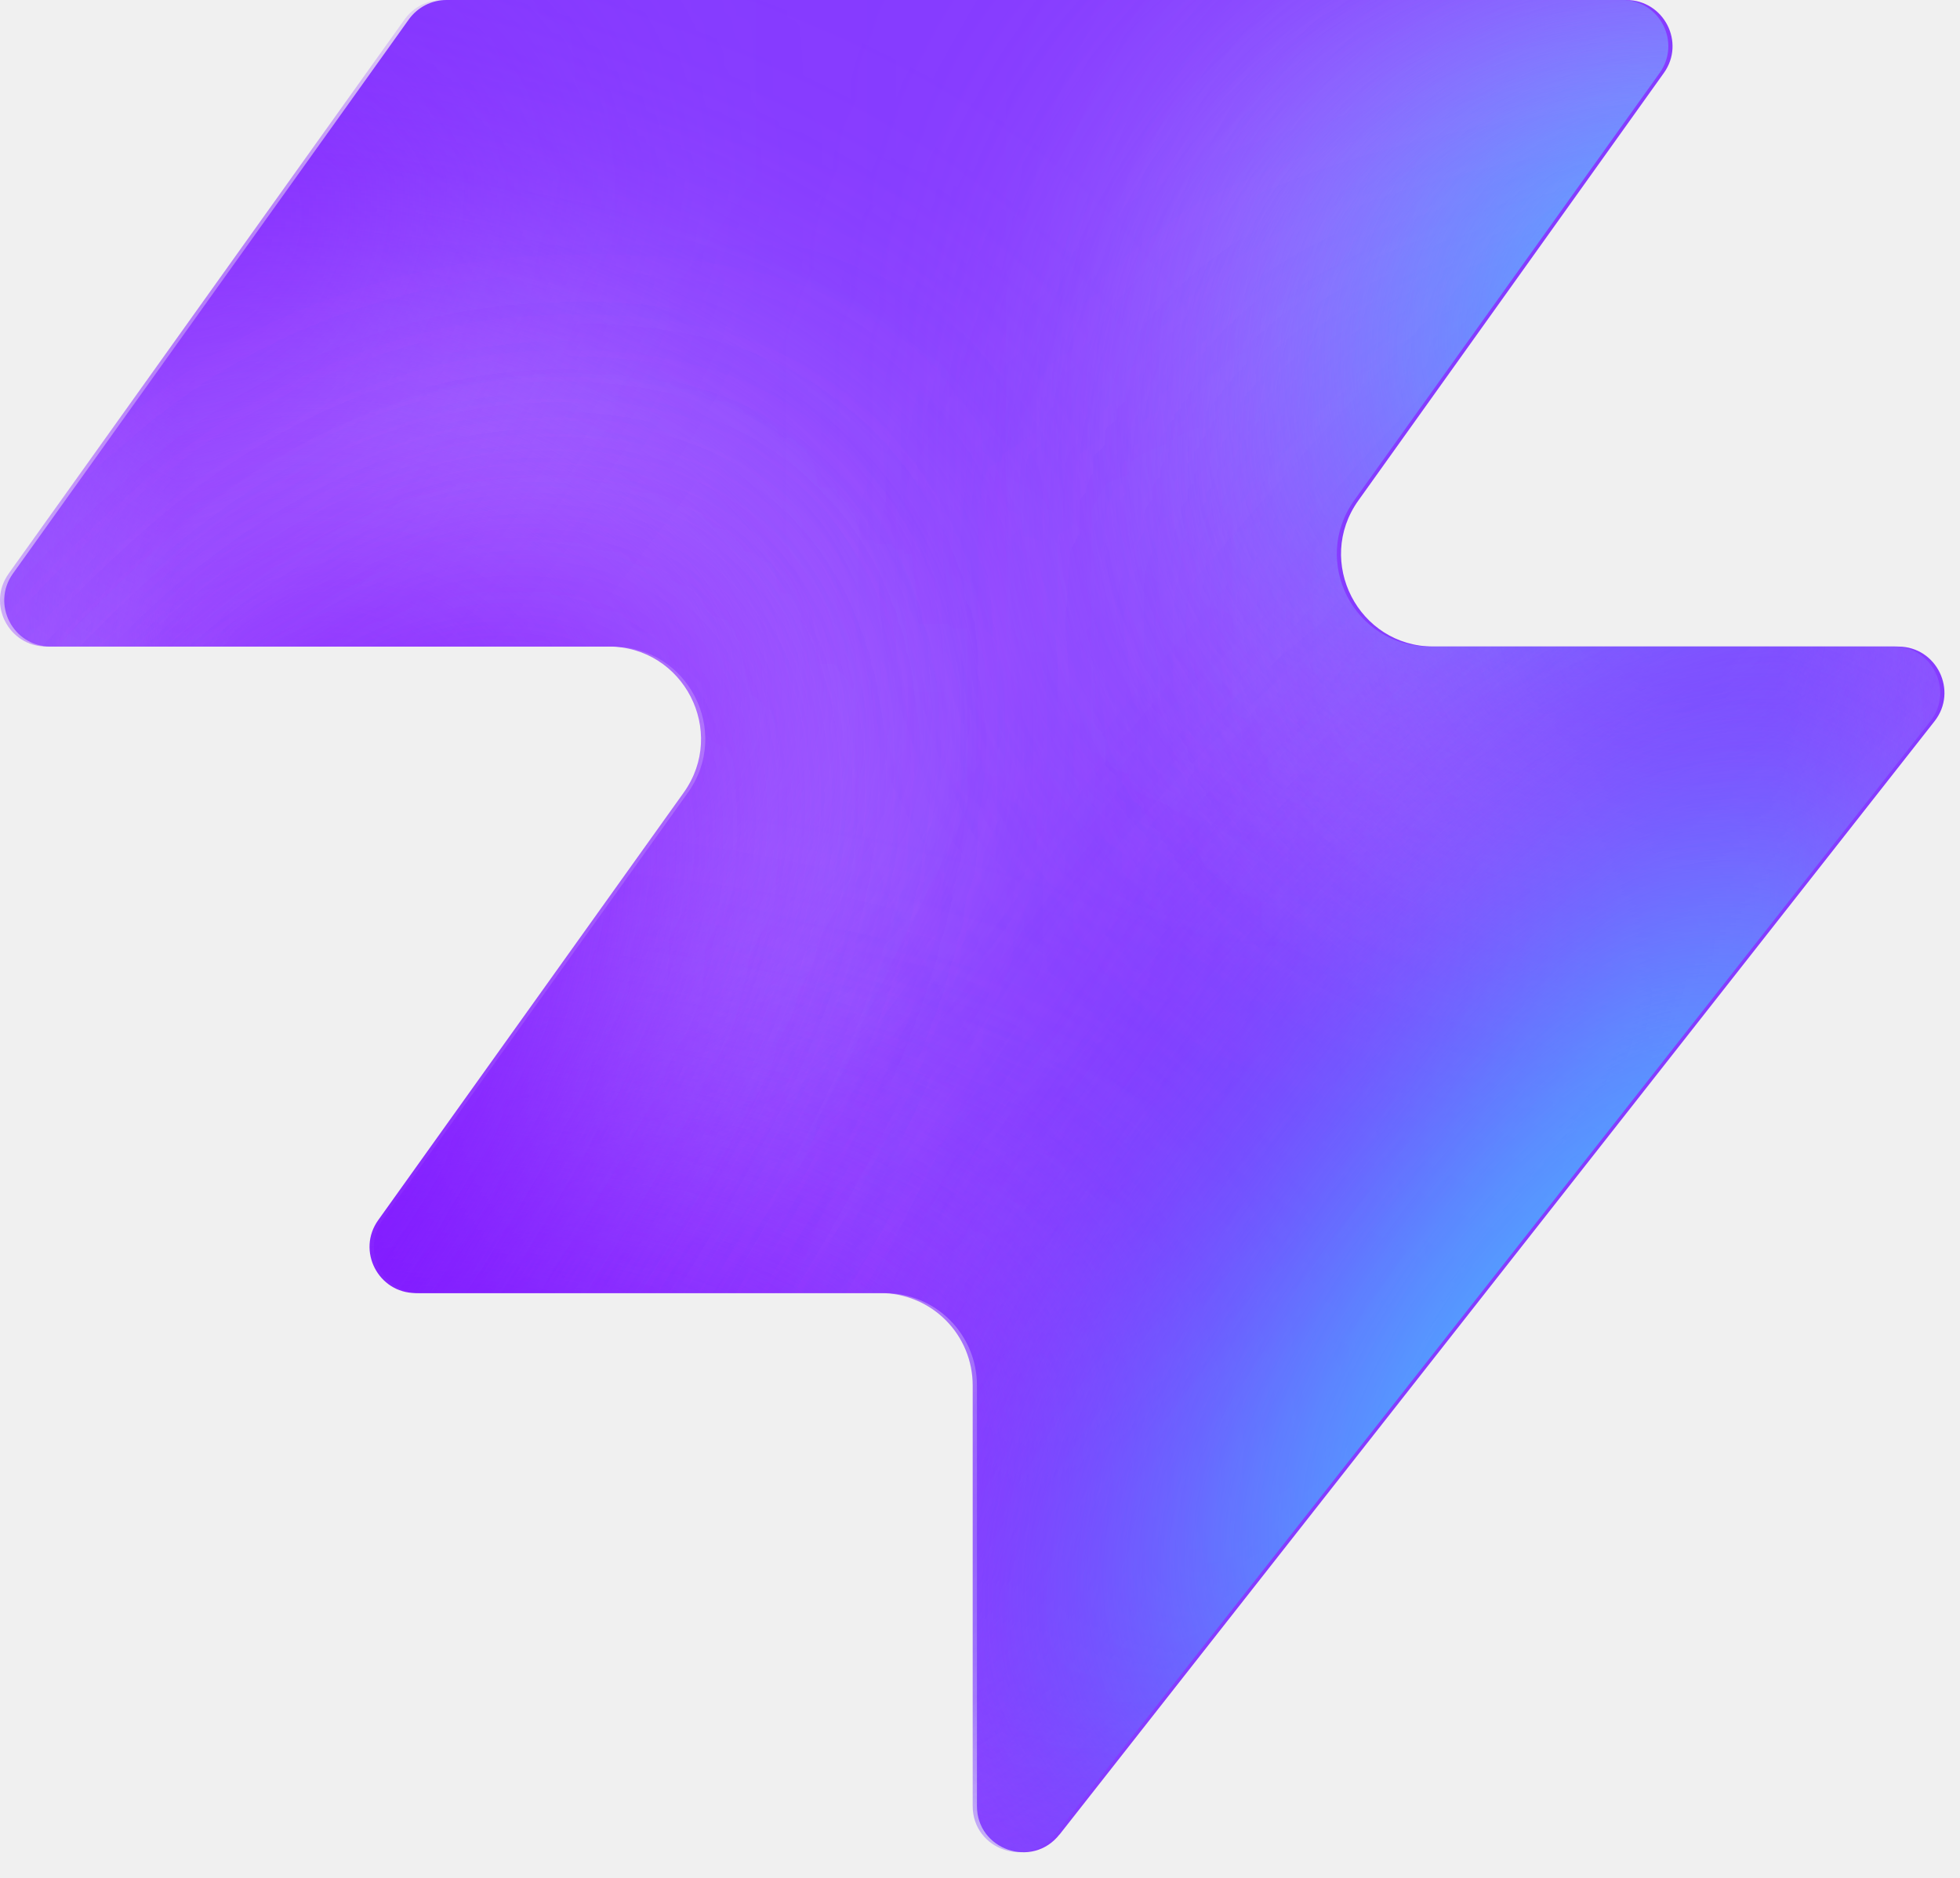
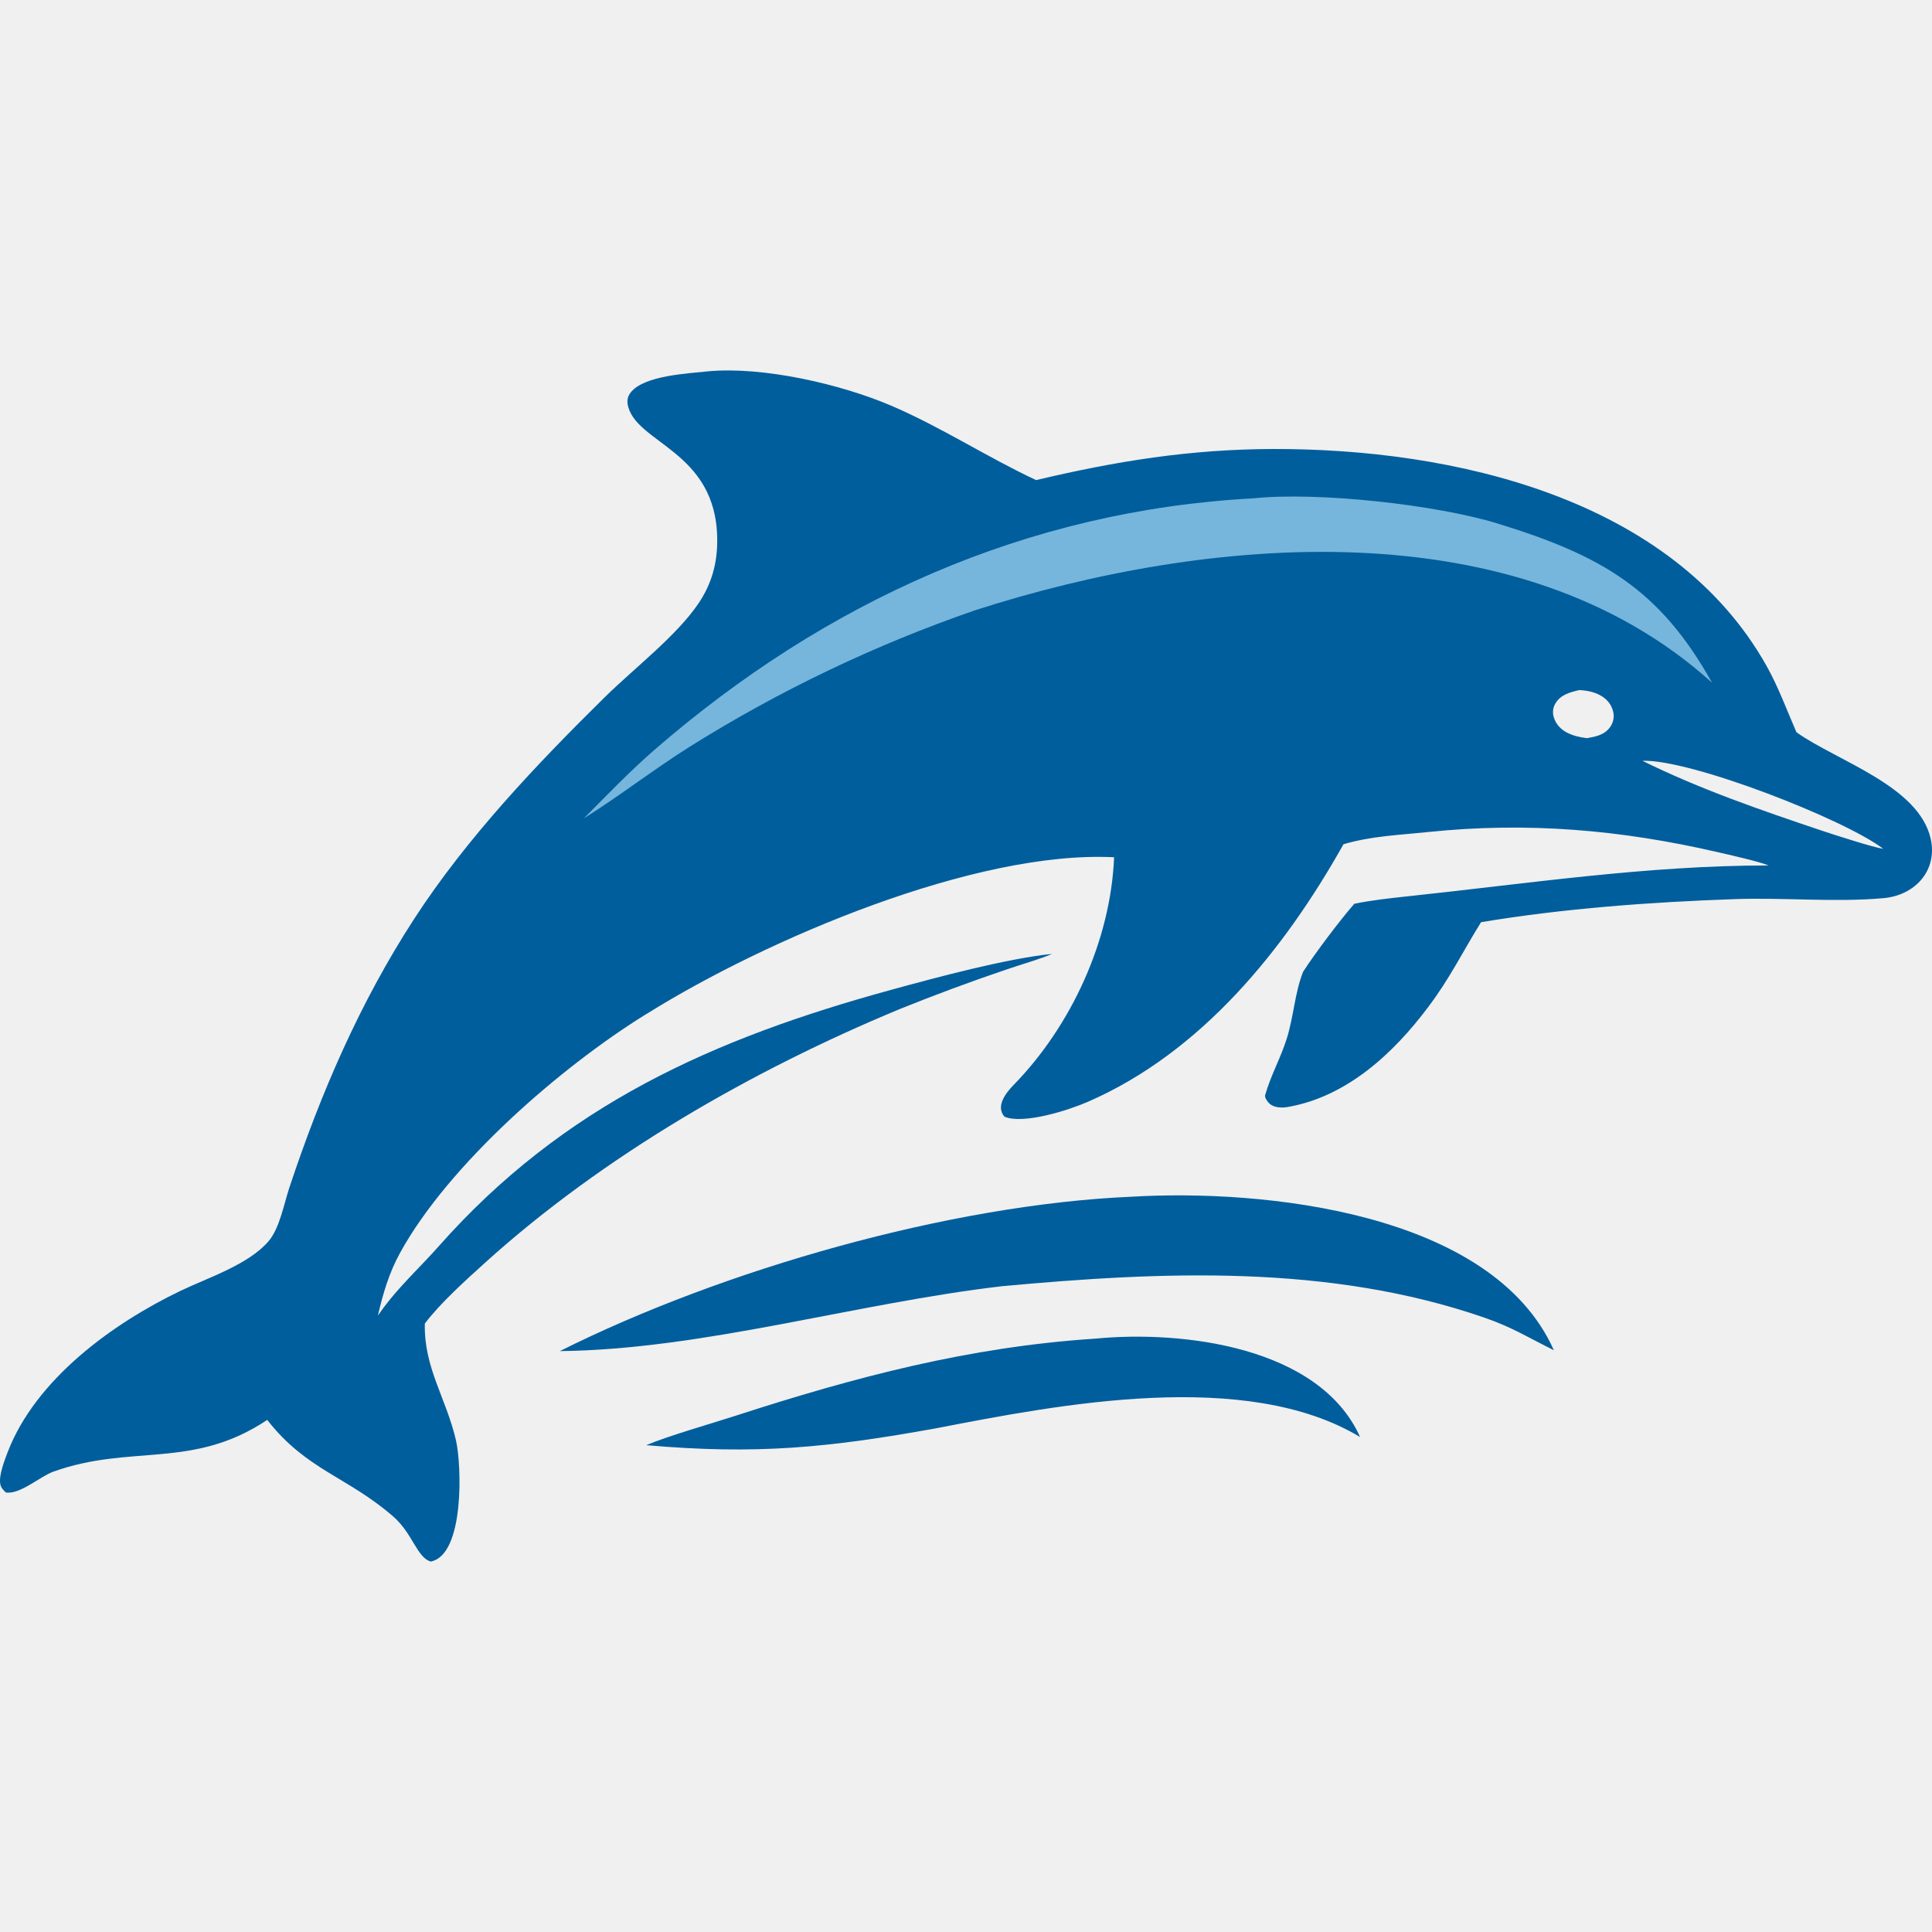
- <svg xmlns="http://www.w3.org/2000/svg" width="48" height="46" fill="none" viewBox="0 0 48 46">
-   <path fill="#863bff" d="M25.946 44.938c-.664.845-2.021.375-2.021-.698V33.937a2.26 2.26 0 0 0-2.262-2.262H10.287c-.92 0-1.456-1.04-.92-1.788l7.48-10.471c1.07-1.497 0-3.578-1.842-3.578H1.237c-.92 0-1.456-1.04-.92-1.788L10.013.474c.214-.297.556-.474.92-.474h28.894c.92 0 1.456 1.04.92 1.788l-7.48 10.471c-1.07 1.498 0 3.579 1.842 3.579h11.377c.943 0 1.473 1.088.89 1.83L25.947 44.94z" style="fill:#863bff;fill:color(display-p3 .525 .23 1);fill-opacity:1" />
-   <mask id="a" width="48" height="46" x="0" y="0" maskUnits="userSpaceOnUse" style="mask-type:alpha">
-     <path fill="#000" d="M25.842 44.938c-.664.844-2.021.375-2.021-.698V33.937a2.26 2.26 0 0 0-2.262-2.262H10.183c-.92 0-1.456-1.04-.92-1.788l7.48-10.471c1.07-1.498 0-3.579-1.842-3.579H1.133c-.92 0-1.456-1.04-.92-1.787L9.91.473c.214-.297.556-.474.92-.474h28.894c.92 0 1.456 1.04.92 1.788l-7.48 10.471c-1.07 1.498 0 3.578 1.842 3.578h11.377c.943 0 1.473 1.088.89 1.832L25.843 44.94z" style="fill:#000;fill-opacity:1" />
-   </mask>
-   <g mask="url(#a)">
-     <g filter="url(#b)">
-       <ellipse cx="5.508" cy="14.704" fill="#ede6ff" rx="5.508" ry="14.704" style="fill:#ede6ff;fill:color(display-p3 .927 .903 1);fill-opacity:1" transform="matrix(.00324 1 1 -.00324 -4.47 31.516)" />
-     </g>
-     <g filter="url(#c)">
-       <ellipse cx="10.399" cy="29.851" fill="#ede6ff" rx="10.399" ry="29.851" style="fill:#ede6ff;fill:color(display-p3 .927 .903 1);fill-opacity:1" transform="matrix(.00324 1 1 -.00324 -39.328 7.883)" />
-     </g>
-     <g filter="url(#d)">
-       <ellipse cx="5.508" cy="30.487" fill="#7e14ff" rx="5.508" ry="30.487" style="fill:#7e14ff;fill:color(display-p3 .492 .077 1);fill-opacity:1" transform="rotate(89.814 -25.913 -14.639)scale(1 -1)" />
-     </g>
-     <g filter="url(#e)">
-       <ellipse cx="5.508" cy="30.599" fill="#7e14ff" rx="5.508" ry="30.599" style="fill:#7e14ff;fill:color(display-p3 .492 .077 1);fill-opacity:1" transform="rotate(89.814 -32.644 -3.334)scale(1 -1)" />
-     </g>
-     <g filter="url(#f)">
-       <ellipse cx="5.508" cy="30.599" fill="#7e14ff" rx="5.508" ry="30.599" style="fill:#7e14ff;fill:color(display-p3 .492 .077 1);fill-opacity:1" transform="matrix(.00324 1 1 -.00324 -34.34 30.47)" />
-     </g>
-     <g filter="url(#g)">
-       <ellipse cx="14.072" cy="22.078" fill="#ede6ff" rx="14.072" ry="22.078" style="fill:#ede6ff;fill:color(display-p3 .927 .903 1);fill-opacity:1" transform="rotate(93.35 24.506 48.493)scale(-1 1)" />
-     </g>
-     <g filter="url(#h)">
-       <ellipse cx="3.47" cy="21.501" fill="#7e14ff" rx="3.47" ry="21.501" style="fill:#7e14ff;fill:color(display-p3 .492 .077 1);fill-opacity:1" transform="rotate(89.009 28.708 47.59)scale(-1 1)" />
-     </g>
-     <g filter="url(#i)">
-       <ellipse cx="3.47" cy="21.501" fill="#7e14ff" rx="3.47" ry="21.501" style="fill:#7e14ff;fill:color(display-p3 .492 .077 1);fill-opacity:1" transform="rotate(89.009 28.708 47.59)scale(-1 1)" />
-     </g>
-     <g filter="url(#j)">
-       <ellipse cx=".387" cy="8.972" fill="#7e14ff" rx="4.407" ry="29.108" style="fill:#7e14ff;fill:color(display-p3 .492 .077 1);fill-opacity:1" transform="rotate(39.51 .387 8.972)" />
-     </g>
-     <g filter="url(#k)">
-       <ellipse cx="47.523" cy="-6.092" fill="#7e14ff" rx="4.407" ry="29.108" style="fill:#7e14ff;fill:color(display-p3 .492 .077 1);fill-opacity:1" transform="rotate(37.892 47.523 -6.092)" />
-     </g>
-     <g filter="url(#l)">
-       <ellipse cx="41.412" cy="6.333" fill="#47bfff" rx="5.971" ry="9.665" style="fill:#47bfff;fill:color(display-p3 .28 .748 1);fill-opacity:1" transform="rotate(37.892 41.412 6.333)" />
-     </g>
-     <g filter="url(#m)">
-       <ellipse cx="-1.879" cy="38.332" fill="#7e14ff" rx="4.407" ry="29.108" style="fill:#7e14ff;fill:color(display-p3 .492 .077 1);fill-opacity:1" transform="rotate(37.892 -1.88 38.332)" />
-     </g>
-     <g filter="url(#n)">
-       <ellipse cx="-1.879" cy="38.332" fill="#7e14ff" rx="4.407" ry="29.108" style="fill:#7e14ff;fill:color(display-p3 .492 .077 1);fill-opacity:1" transform="rotate(37.892 -1.88 38.332)" />
-     </g>
-     <g filter="url(#o)">
-       <ellipse cx="35.651" cy="29.907" fill="#7e14ff" rx="4.407" ry="29.108" style="fill:#7e14ff;fill:color(display-p3 .492 .077 1);fill-opacity:1" transform="rotate(37.892 35.651 29.907)" />
-     </g>
-     <g filter="url(#p)">
-       <ellipse cx="38.418" cy="32.4" fill="#47bfff" rx="5.971" ry="15.297" style="fill:#47bfff;fill:color(display-p3 .28 .748 1);fill-opacity:1" transform="rotate(37.892 38.418 32.4)" />
-     </g>
+ <svg xmlns="http://www.w3.org/2000/svg" width="64" height="64" viewBox="0 0 64 64" fill="none">
+   <g clip-path="url(#clip0_281_160)">
+     <path d="M23.474 12.299C25.294 12.137 27.842 12.723 29.512 13.434C31.15 14.132 32.705 15.148 34.323 15.904C36.975 15.275 39.419 14.881 42.171 14.874C48.099 14.858 55.385 16.472 58.523 22.065C58.914 22.763 59.189 23.524 59.51 24.257C60.843 25.208 63.565 26.028 63.957 27.787C64.189 28.827 63.449 29.659 62.391 29.753C60.769 29.897 59.092 29.726 57.459 29.785C54.692 29.881 51.794 30.093 49.062 30.549C48.46 31.512 48.034 32.404 47.315 33.354C46.164 34.892 44.616 36.331 42.657 36.671C42.469 36.703 42.213 36.697 42.063 36.567C42.001 36.515 41.886 36.367 41.909 36.281C42.087 35.64 42.418 35.064 42.624 34.41C42.858 33.67 42.887 32.902 43.166 32.193C43.56 31.58 44.39 30.48 44.864 29.938C45.419 29.824 46.051 29.753 46.616 29.693C50.584 29.273 54.591 28.665 58.587 28.67C58.262 28.535 57.273 28.314 56.881 28.224C53.675 27.486 50.588 27.221 47.309 27.562C46.384 27.659 45.411 27.695 44.504 27.968C42.548 31.454 39.804 34.86 36.032 36.501C35.394 36.779 33.907 37.253 33.278 36.994C32.971 36.656 33.315 36.209 33.576 35.942C35.48 33.993 36.793 31.158 36.906 28.398C32.298 28.164 25.386 31.119 21.48 33.55C21.448 33.569 21.416 33.588 21.385 33.607C18.571 35.35 14.87 38.566 13.255 41.497C12.888 42.164 12.69 42.845 12.518 43.579C12.643 43.398 12.776 43.221 12.915 43.05C13.398 42.454 14.032 41.851 14.534 41.283C18.666 36.613 23.625 34.404 29.53 32.787C30.999 32.385 33.334 31.754 34.854 31.599C34.438 31.777 33.75 31.973 33.287 32.134C32.11 32.533 30.945 32.967 29.792 33.432C24.914 35.457 19.989 38.285 16.062 41.835C15.419 42.416 14.586 43.167 14.073 43.844C14.038 45.311 14.782 46.312 15.106 47.719C15.291 48.526 15.395 51.503 14.271 51.728C13.812 51.602 13.675 50.802 13.028 50.238C11.511 48.915 10.153 48.704 8.852 47.036C6.375 48.692 4.342 47.825 1.761 48.753C1.332 48.907 0.654 49.52 0.19 49.439C0.103 49.346 0.038 49.297 0.011 49.168C-0.048 48.881 0.15 48.377 0.252 48.109C1.178 45.691 3.731 43.838 5.985 42.758C6.893 42.322 8.23 41.897 8.901 41.111C9.263 40.686 9.409 39.872 9.585 39.343C10.621 36.221 11.92 33.213 13.716 30.445C15.458 27.76 17.771 25.324 20.046 23.084C21.002 22.143 22.411 21.064 23.137 19.991C23.576 19.342 23.764 18.656 23.759 17.876C23.742 14.896 21.006 14.696 20.79 13.38C20.768 13.242 20.806 13.111 20.892 13.002C21.338 12.433 22.792 12.374 23.474 12.299ZM54.407 25.202C56.312 26.144 58.352 26.845 60.364 27.521C60.733 27.645 62.055 28.071 62.386 28.119C61.115 27.145 56.013 25.148 54.407 25.202ZM52.313 22.86C52.012 22.932 51.7 23.008 51.528 23.298C51.446 23.431 51.424 23.592 51.466 23.742C51.608 24.243 52.118 24.399 52.574 24.453C52.875 24.397 53.157 24.347 53.347 24.071C53.445 23.928 53.479 23.75 53.44 23.581C53.319 23.061 52.787 22.878 52.313 22.86Z" fill="#005E9D" />
+     <path d="M41.522 16.508C43.671 16.285 47.588 16.72 49.615 17.344C53.048 18.4 54.976 19.506 56.713 22.615C50.261 16.788 39.953 17.75 32.301 20.216C28.988 21.36 25.816 22.876 22.847 24.736C21.654 25.488 20.464 26.409 19.342 27.108C20.085 26.36 20.896 25.519 21.685 24.835C27.35 19.925 34.002 16.911 41.522 16.508Z" fill="#76B6DC" />
+     <path d="M37.484 39.643C41.822 39.384 49.421 40.135 51.474 44.728C50.633 44.314 50.115 43.975 49.173 43.649C44.023 41.868 38.498 42.118 33.187 42.608C28.361 43.17 23.269 44.708 18.545 44.757C23.929 42.062 31.474 39.9 37.484 39.643Z" fill="#005E9D" />
+     <path d="M36.288 44.344C39.177 44.063 43.711 44.608 45.055 47.604C41.269 45.323 35.084 46.526 31.032 47.31C27.419 47.964 25.04 48.192 21.406 47.873C22.14 47.564 23.569 47.157 24.369 46.898C28.319 45.617 32.117 44.613 36.288 44.344Z" fill="#005E9D" />
  </g>
  <defs>
-     <filter id="b" width="60.045" height="41.654" x="-19.77" y="16.149" color-interpolation-filters="sRGB" filterUnits="userSpaceOnUse">
-       <feFlood flood-opacity="0" result="BackgroundImageFix" />
-       <feBlend in="SourceGraphic" in2="BackgroundImageFix" result="shape" />
-       <feGaussianBlur result="effect1_foregroundBlur_2002_17158" stdDeviation="7.659" />
-     </filter>
-     <filter id="c" width="90.34" height="51.437" x="-54.613" y="-7.533" color-interpolation-filters="sRGB" filterUnits="userSpaceOnUse">
-       <feFlood flood-opacity="0" result="BackgroundImageFix" />
-       <feBlend in="SourceGraphic" in2="BackgroundImageFix" result="shape" />
-       <feGaussianBlur result="effect1_foregroundBlur_2002_17158" stdDeviation="7.659" />
-     </filter>
-     <filter id="d" width="79.355" height="29.4" x="-49.64" y="2.03" color-interpolation-filters="sRGB" filterUnits="userSpaceOnUse">
-       <feFlood flood-opacity="0" result="BackgroundImageFix" />
-       <feBlend in="SourceGraphic" in2="BackgroundImageFix" result="shape" />
-       <feGaussianBlur result="effect1_foregroundBlur_2002_17158" stdDeviation="4.596" />
-     </filter>
-     <filter id="e" width="79.579" height="29.4" x="-45.045" y="20.029" color-interpolation-filters="sRGB" filterUnits="userSpaceOnUse">
-       <feFlood flood-opacity="0" result="BackgroundImageFix" />
-       <feBlend in="SourceGraphic" in2="BackgroundImageFix" result="shape" />
-       <feGaussianBlur result="effect1_foregroundBlur_2002_17158" stdDeviation="4.596" />
-     </filter>
-     <filter id="f" width="79.579" height="29.4" x="-43.513" y="21.178" color-interpolation-filters="sRGB" filterUnits="userSpaceOnUse">
-       <feFlood flood-opacity="0" result="BackgroundImageFix" />
-       <feBlend in="SourceGraphic" in2="BackgroundImageFix" result="shape" />
-       <feGaussianBlur result="effect1_foregroundBlur_2002_17158" stdDeviation="4.596" />
-     </filter>
-     <filter id="g" width="74.749" height="58.852" x="15.756" y="-17.901" color-interpolation-filters="sRGB" filterUnits="userSpaceOnUse">
-       <feFlood flood-opacity="0" result="BackgroundImageFix" />
-       <feBlend in="SourceGraphic" in2="BackgroundImageFix" result="shape" />
-       <feGaussianBlur result="effect1_foregroundBlur_2002_17158" stdDeviation="7.659" />
-     </filter>
-     <filter id="h" width="61.377" height="25.362" x="23.548" y="2.284" color-interpolation-filters="sRGB" filterUnits="userSpaceOnUse">
-       <feFlood flood-opacity="0" result="BackgroundImageFix" />
-       <feBlend in="SourceGraphic" in2="BackgroundImageFix" result="shape" />
-       <feGaussianBlur result="effect1_foregroundBlur_2002_17158" stdDeviation="4.596" />
-     </filter>
-     <filter id="i" width="61.377" height="25.362" x="23.548" y="2.284" color-interpolation-filters="sRGB" filterUnits="userSpaceOnUse">
-       <feFlood flood-opacity="0" result="BackgroundImageFix" />
-       <feBlend in="SourceGraphic" in2="BackgroundImageFix" result="shape" />
-       <feGaussianBlur result="effect1_foregroundBlur_2002_17158" stdDeviation="4.596" />
-     </filter>
-     <filter id="j" width="56.045" height="63.649" x="-27.636" y="-22.853" color-interpolation-filters="sRGB" filterUnits="userSpaceOnUse">
-       <feFlood flood-opacity="0" result="BackgroundImageFix" />
-       <feBlend in="SourceGraphic" in2="BackgroundImageFix" result="shape" />
-       <feGaussianBlur result="effect1_foregroundBlur_2002_17158" stdDeviation="4.596" />
-     </filter>
-     <filter id="k" width="54.814" height="64.646" x="20.116" y="-38.415" color-interpolation-filters="sRGB" filterUnits="userSpaceOnUse">
-       <feFlood flood-opacity="0" result="BackgroundImageFix" />
-       <feBlend in="SourceGraphic" in2="BackgroundImageFix" result="shape" />
-       <feGaussianBlur result="effect1_foregroundBlur_2002_17158" stdDeviation="4.596" />
-     </filter>
-     <filter id="l" width="33.541" height="35.313" x="24.641" y="-11.323" color-interpolation-filters="sRGB" filterUnits="userSpaceOnUse">
-       <feFlood flood-opacity="0" result="BackgroundImageFix" />
-       <feBlend in="SourceGraphic" in2="BackgroundImageFix" result="shape" />
-       <feGaussianBlur result="effect1_foregroundBlur_2002_17158" stdDeviation="4.596" />
-     </filter>
-     <filter id="m" width="54.814" height="64.646" x="-29.286" y="6.009" color-interpolation-filters="sRGB" filterUnits="userSpaceOnUse">
-       <feFlood flood-opacity="0" result="BackgroundImageFix" />
-       <feBlend in="SourceGraphic" in2="BackgroundImageFix" result="shape" />
-       <feGaussianBlur result="effect1_foregroundBlur_2002_17158" stdDeviation="4.596" />
-     </filter>
-     <filter id="n" width="54.814" height="64.646" x="-29.286" y="6.009" color-interpolation-filters="sRGB" filterUnits="userSpaceOnUse">
-       <feFlood flood-opacity="0" result="BackgroundImageFix" />
-       <feBlend in="SourceGraphic" in2="BackgroundImageFix" result="shape" />
-       <feGaussianBlur result="effect1_foregroundBlur_2002_17158" stdDeviation="4.596" />
-     </filter>
-     <filter id="o" width="54.814" height="64.646" x="8.244" y="-2.416" color-interpolation-filters="sRGB" filterUnits="userSpaceOnUse">
-       <feFlood flood-opacity="0" result="BackgroundImageFix" />
-       <feBlend in="SourceGraphic" in2="BackgroundImageFix" result="shape" />
-       <feGaussianBlur result="effect1_foregroundBlur_2002_17158" stdDeviation="4.596" />
-     </filter>
-     <filter id="p" width="39.409" height="43.623" x="18.713" y="10.588" color-interpolation-filters="sRGB" filterUnits="userSpaceOnUse">
-       <feFlood flood-opacity="0" result="BackgroundImageFix" />
-       <feBlend in="SourceGraphic" in2="BackgroundImageFix" result="shape" />
-       <feGaussianBlur result="effect1_foregroundBlur_2002_17158" stdDeviation="4.596" />
-     </filter>
+     <clipPath id="clip0_281_160">
+       <rect width="64" height="64" fill="white" />
+     </clipPath>
  </defs>
</svg>
